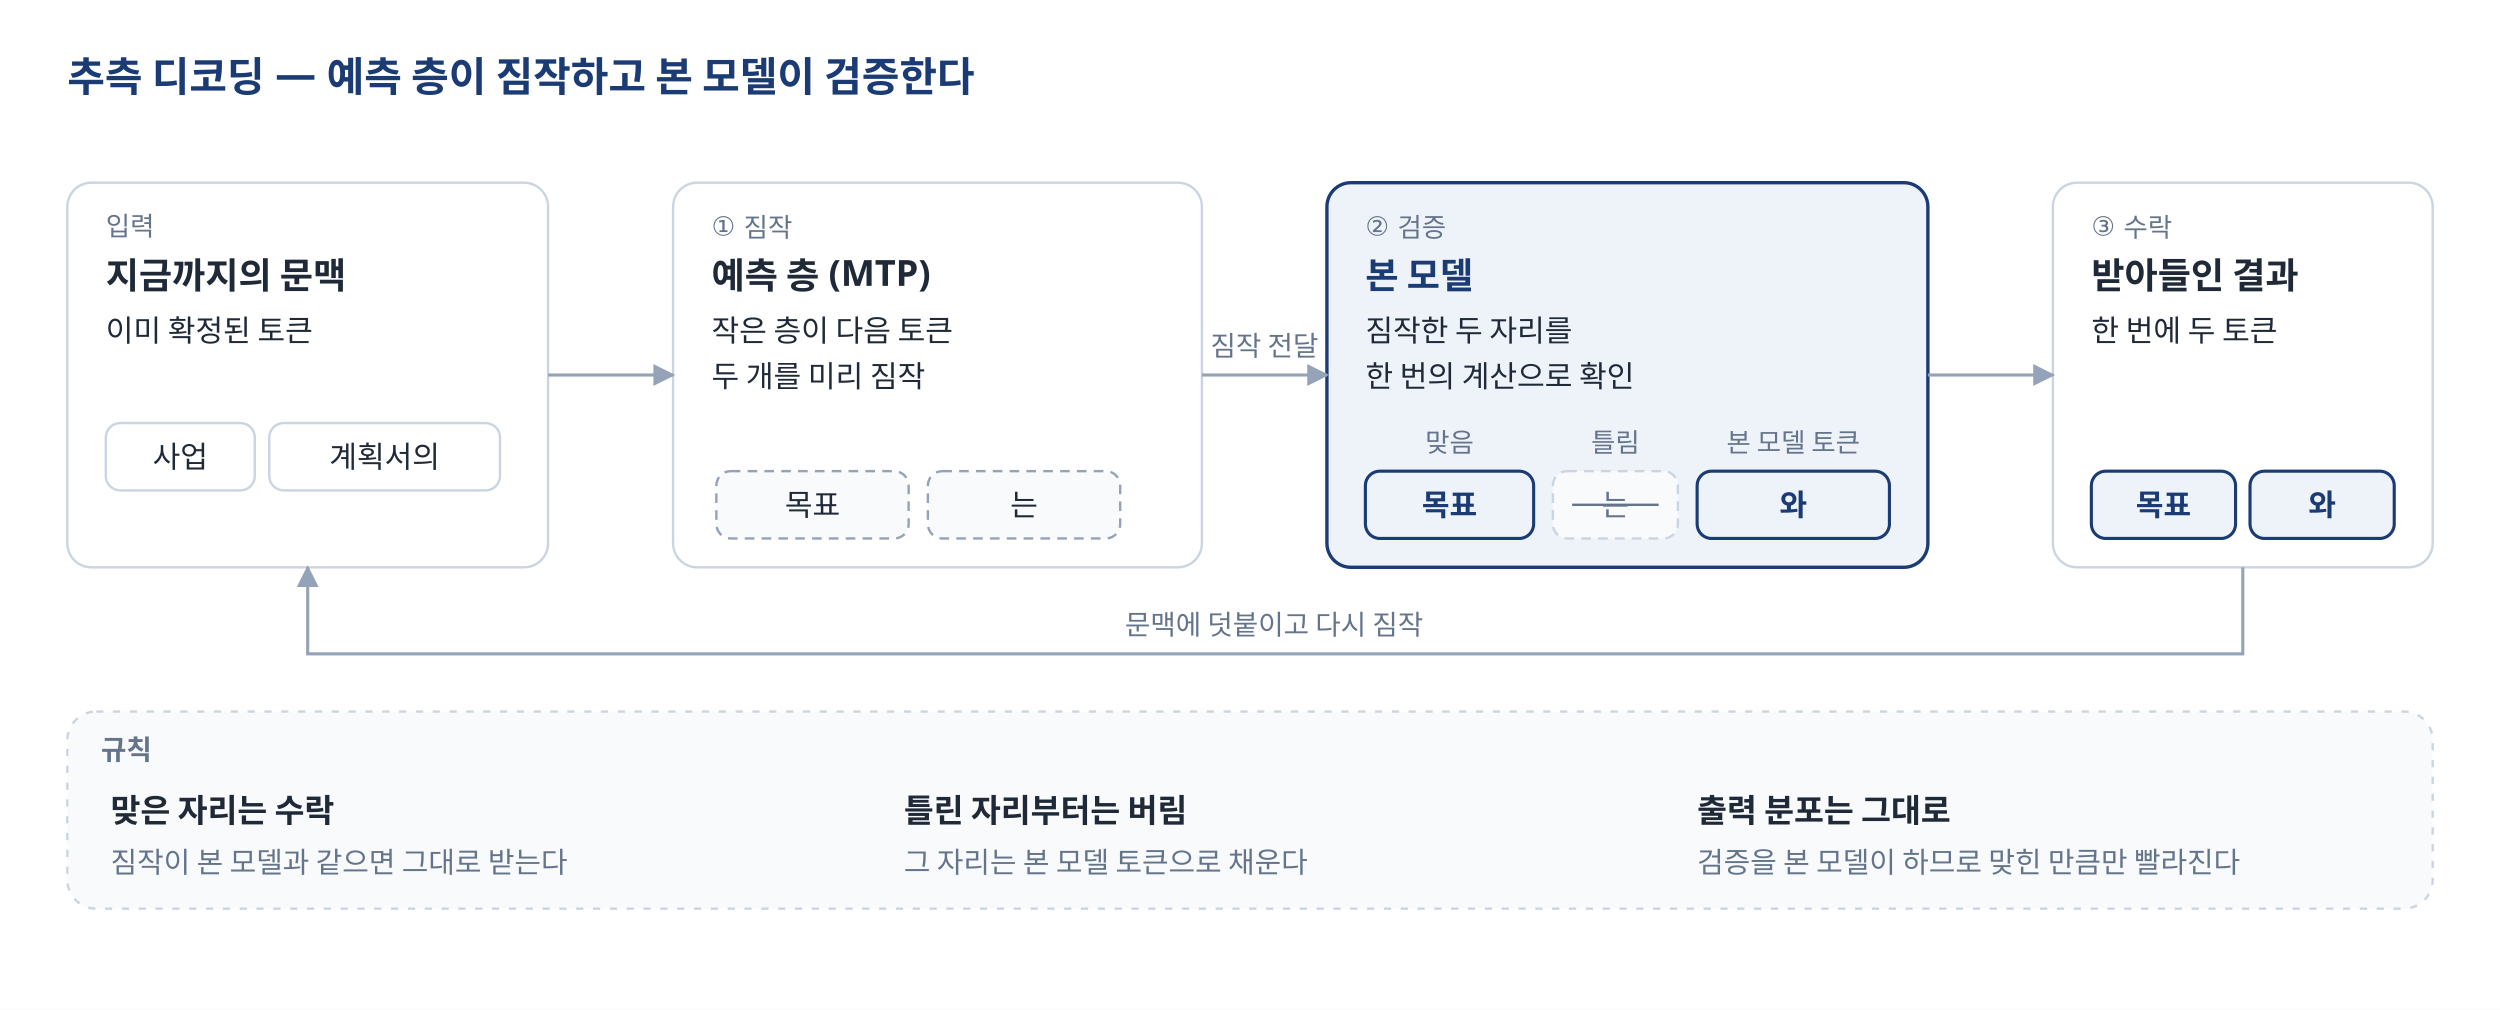
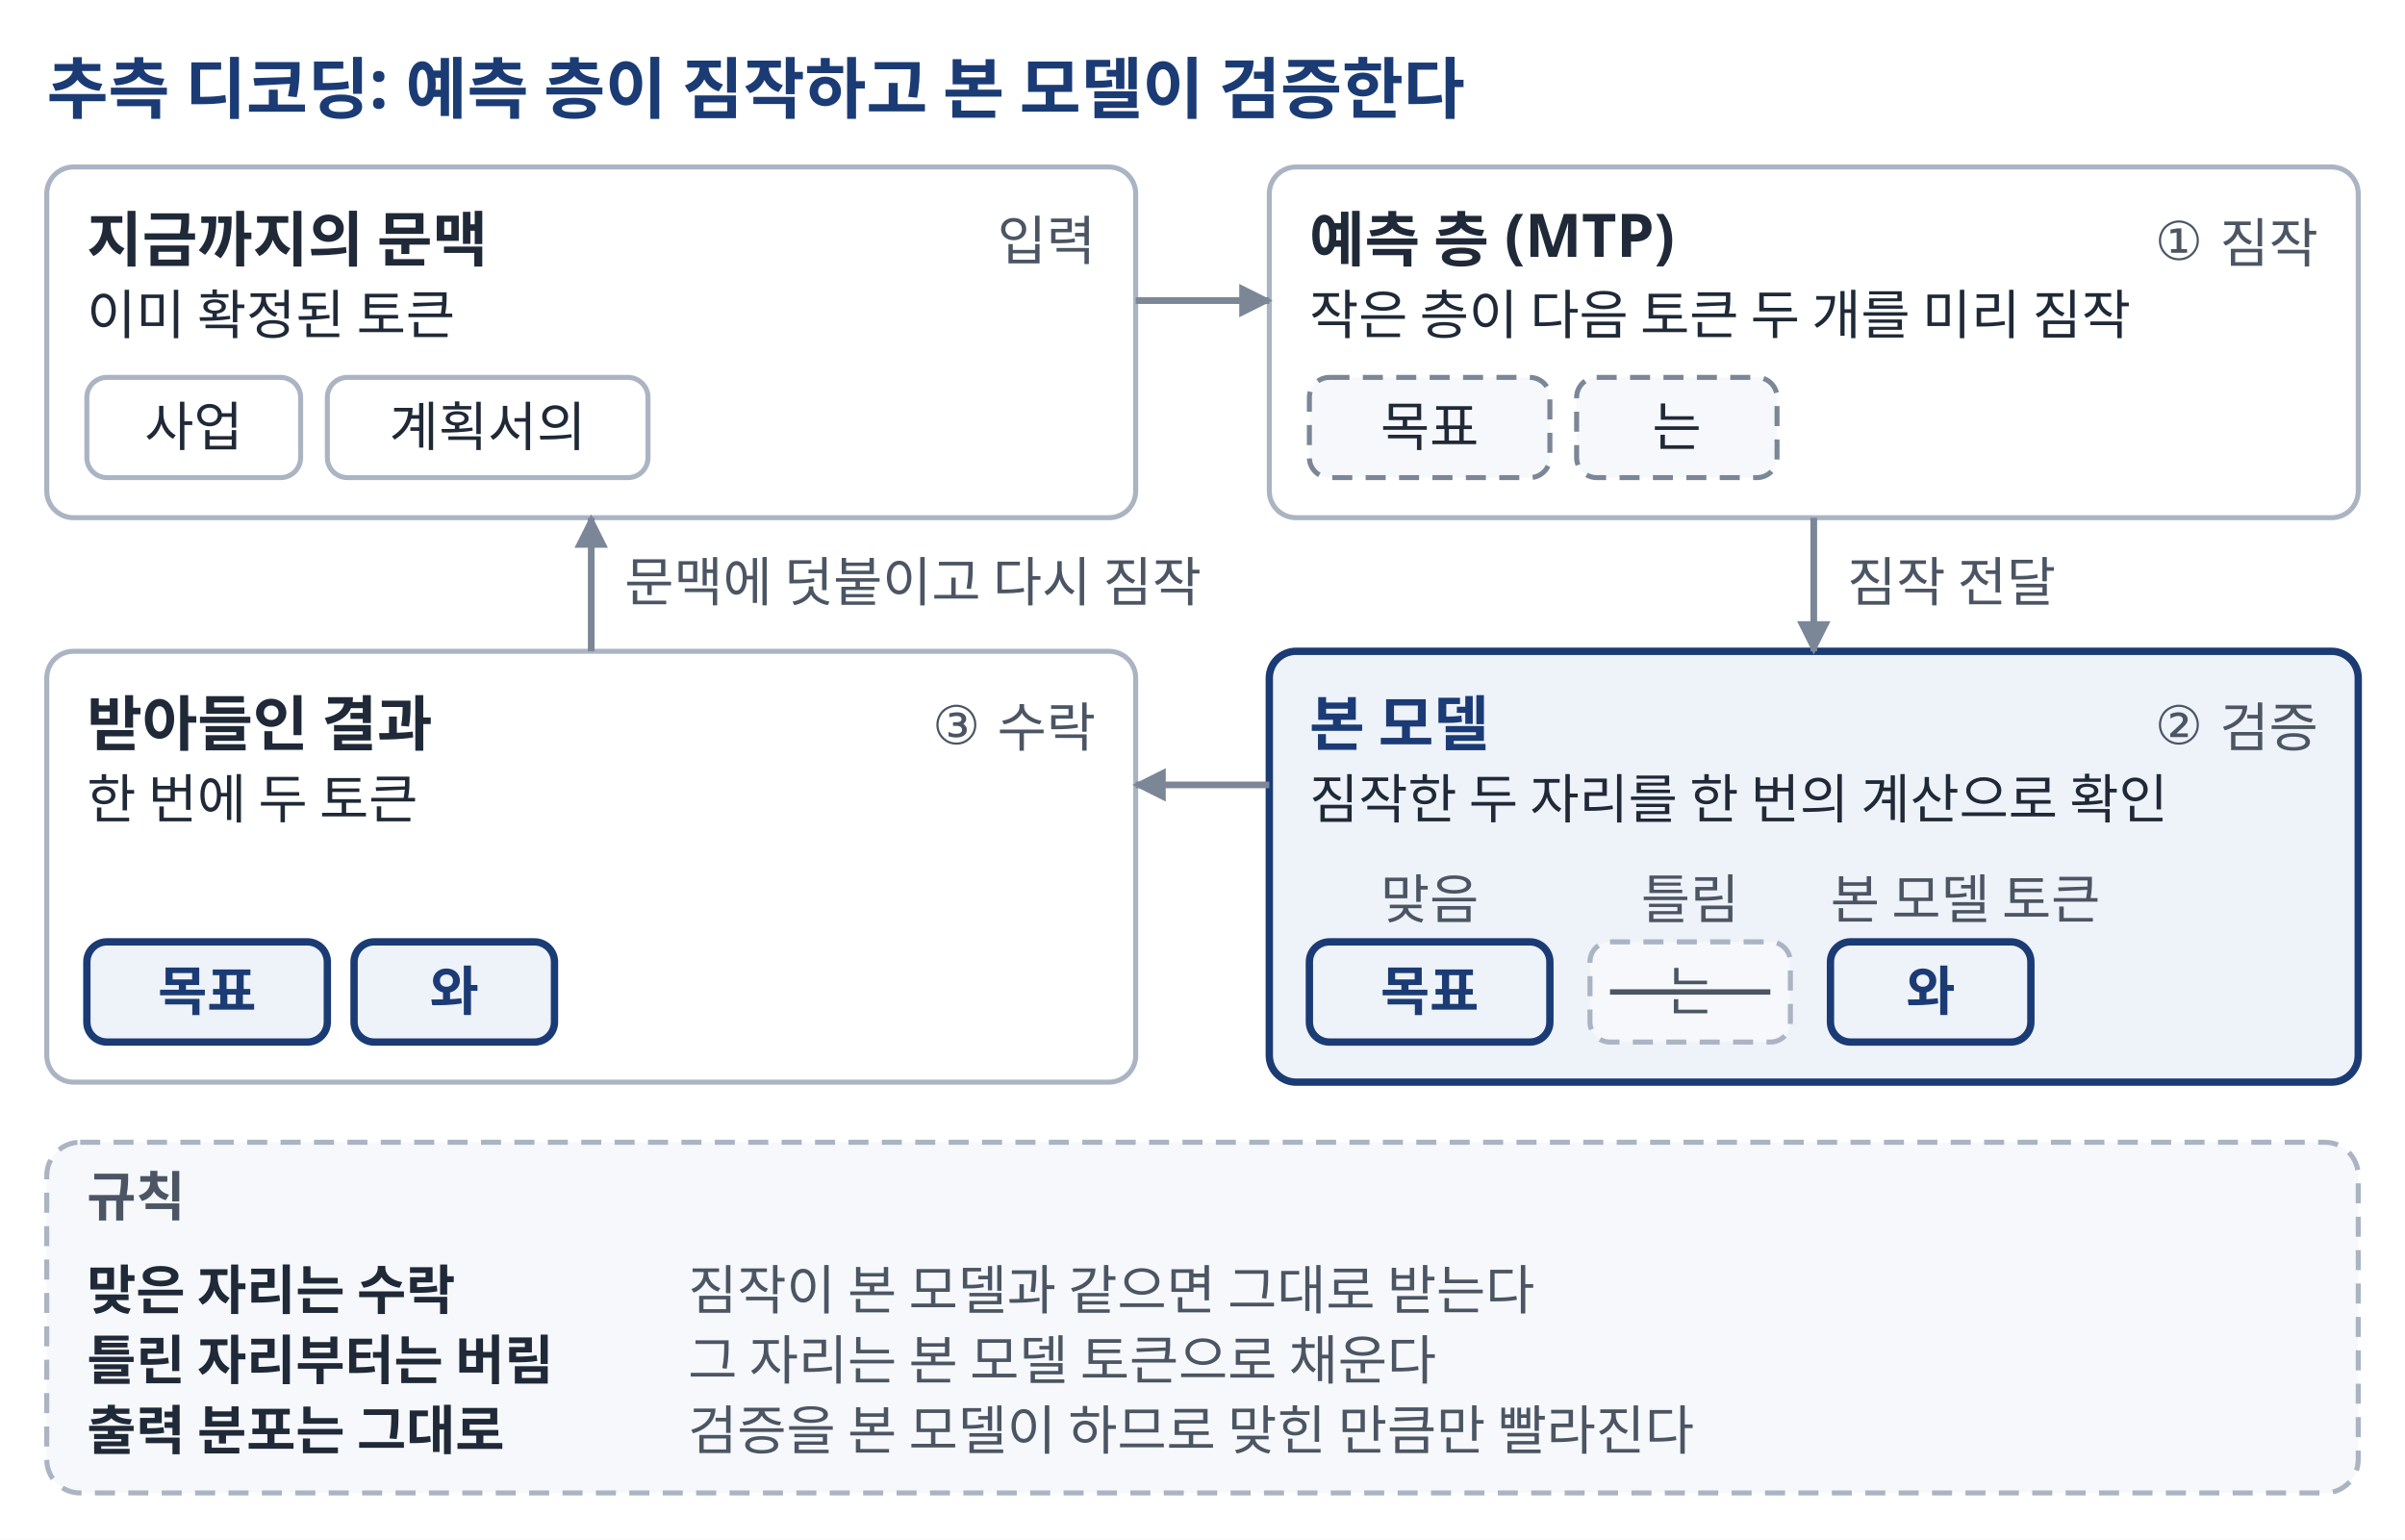
- <svg xmlns="http://www.w3.org/2000/svg" width="1040" height="420" viewBox="0 0 1040 420" font-family="Pretendard, 'Noto Sans KR', 'Apple SD Gothic Neo', 'Malgun Gothic', sans-serif">
+ <svg xmlns="http://www.w3.org/2000/svg" width="720" height="461" viewBox="0 0 720 461" font-family="Pretendard, 'Noto Sans KR', 'Apple SD Gothic Neo', 'Malgun Gothic', sans-serif">
  <defs>
-     <marker id="head" viewBox="0 0 10 10" refX="9" refY="5" markerWidth="7" markerHeight="7" orient="auto-start-reverse">
-       <path d="M0,0 L10,5 L0,10 z" fill="#94a3b8" />
+     <marker id="head" viewBox="0 0 10 10" refX="9" refY="5" markerWidth="5" markerHeight="5" orient="auto-start-reverse">
+       <path d="M0,0 L10,5 L0,10 z" fill="#7b8797" />
    </marker>
-     <marker id="tail" viewBox="0 0 10 10" refX="9" refY="5" markerWidth="7" markerHeight="7" orient="auto-start-reverse">
-       <path d="M0,0 L10,5 L0,10 z" fill="#94a3b8" />
+     <marker id="tail" viewBox="0 0 10 10" refX="9" refY="5" markerWidth="5" markerHeight="5" orient="auto-start-reverse">
+       <path d="M0,0 L10,5 L0,10 z" fill="#7b8797" />
    </marker>
  </defs>
-   <rect width="1040" height="420" fill="#ffffff" />
-   <text x="28" y="38" font-size="17" font-weight="700" fill="#1b3b75" text-anchor="start">추측 디코딩 — 예측 층이 짐작하고 본 모델이 검증한다</text>
-   <rect x="28" y="76" width="200" height="160" rx="10" fill="#ffffff" stroke="#cbd5e1" stroke-width="1" />
-   <text x="44" y="98" font-size="11" font-weight="400" fill="#64748b" text-anchor="start">입력</text>
-   <text x="44" y="120" font-size="15" font-weight="700" fill="#1f2937" text-anchor="start">지금까지의 문맥</text>
-   <text x="44" y="142" font-size="12.5" font-weight="400" fill="#1f2937" text-anchor="start">이미 확정된 토큰</text>
-   <rect x="44" y="176" width="62" height="28" rx="6" fill="#ffffff" stroke="#cbd5e1" stroke-width="1" />
-   <text x="75.0" y="194.5" font-size="12.5" font-weight="400" fill="#1f2937" text-anchor="middle">사업</text>
-   <rect x="112" y="176" width="96" height="28" rx="6" fill="#ffffff" stroke="#cbd5e1" stroke-width="1" />
-   <text x="160.0" y="194.5" font-size="12.5" font-weight="400" fill="#1f2937" text-anchor="middle">계획서의</text>
-   <rect x="280" y="76" width="220" height="160" rx="10" fill="#ffffff" stroke="#cbd5e1" stroke-width="1" />
-   <text x="296" y="98" font-size="11" font-weight="400" fill="#64748b" text-anchor="start">① 짐작</text>
-   <text x="296" y="120" font-size="15" font-weight="700" fill="#1f2937" text-anchor="start">예측 층 (MTP)</text>
-   <text x="296" y="142" font-size="12.5" font-weight="400" fill="#1f2937" text-anchor="start">작은 층이 다음 토큰</text>
-   <text x="296" y="161" font-size="12.5" font-weight="400" fill="#1f2937" text-anchor="start">두 개를 미리 짐작</text>
-   <rect x="298" y="196" width="80" height="28" rx="6" fill="#f8fafc" stroke="#94a3b8" stroke-width="1" stroke-dasharray="4 3" />
-   <text x="338.0" y="214.5" font-size="12.5" font-weight="400" fill="#1f2937" text-anchor="middle">목표</text>
-   <rect x="386" y="196" width="80" height="28" rx="6" fill="#f8fafc" stroke="#94a3b8" stroke-width="1" stroke-dasharray="4 3" />
-   <text x="426.0" y="214.5" font-size="12.5" font-weight="400" fill="#1f2937" text-anchor="middle">는</text>
-   <rect x="552" y="76" width="250" height="160" rx="10" fill="#eef2f9" stroke="#1b3b75" stroke-width="1.4" />
-   <text x="568" y="98" font-size="11" font-weight="400" fill="#64748b" text-anchor="start">② 검증</text>
-   <text x="568" y="120" font-size="15" font-weight="700" fill="#1b3b75" text-anchor="start">본 모델</text>
-   <text x="568" y="142" font-size="12.5" font-weight="400" fill="#1f2937" text-anchor="start">짐작한 두 자리를</text>
-   <text x="568" y="161" font-size="12.5" font-weight="400" fill="#1f2937" text-anchor="start">한 번의 계산으로 확인</text>
-   <rect x="568" y="196" width="70" height="28" rx="6" fill="#eef2f9" stroke="#1b3b75" stroke-width="1.3" />
-   <text x="603.0" y="214.5" font-size="12.5" font-weight="600" fill="#1b3b75" text-anchor="middle">목표</text>
-   <rect x="646" y="196" width="52" height="28" rx="6" fill="#f8fafc" stroke="#cbd5e1" stroke-width="1" stroke-dasharray="4 3" />
-   <text x="672.0" y="214.5" font-size="12.5" font-weight="400" fill="#64748b" text-anchor="middle">는</text>
-   <line x1="654" y1="210.0" x2="690" y2="210.0" stroke="#64748b" stroke-width="1" />
-   <rect x="706" y="196" width="80" height="28" rx="6" fill="#eef2f9" stroke="#1b3b75" stroke-width="1.3" />
-   <text x="746.0" y="214.5" font-size="12.5" font-weight="600" fill="#1b3b75" text-anchor="middle">와</text>
-   <text x="603" y="188" font-size="11" font-weight="400" fill="#64748b" text-anchor="middle">맞음</text>
-   <text x="672" y="188" font-size="11" font-weight="400" fill="#64748b" text-anchor="middle">틀림</text>
-   <text x="746" y="188" font-size="11" font-weight="400" fill="#64748b" text-anchor="middle">본 모델 토큰</text>
-   <rect x="854" y="76" width="158" height="160" rx="10" fill="#ffffff" stroke="#cbd5e1" stroke-width="1" />
-   <text x="870" y="98" font-size="11" font-weight="400" fill="#64748b" text-anchor="start">③ 수락</text>
-   <text x="870" y="120" font-size="15" font-weight="700" fill="#1f2937" text-anchor="start">받아들인 결과</text>
-   <text x="870" y="142" font-size="12.5" font-weight="400" fill="#1f2937" text-anchor="start">한 번에 두 토큰</text>
-   <rect x="870" y="196" width="60" height="28" rx="6" fill="#eef2f9" stroke="#1b3b75" stroke-width="1.3" />
-   <text x="900.0" y="214.5" font-size="12.5" font-weight="600" fill="#1b3b75" text-anchor="middle">목표</text>
-   <rect x="936" y="196" width="60" height="28" rx="6" fill="#eef2f9" stroke="#1b3b75" stroke-width="1.3" />
-   <text x="966.0" y="214.5" font-size="12.5" font-weight="600" fill="#1b3b75" text-anchor="middle">와</text>
-   <path d="M228,156 L280,156" fill="none" stroke="#94a3b8" stroke-width="1.3" marker-end="url(#head)" />
-   <path d="M500,156 L552,156" fill="none" stroke="#94a3b8" stroke-width="1.3" marker-end="url(#head)" />
-   <text x="526" y="148" font-size="11.5" font-weight="400" fill="#64748b" text-anchor="middle">짐작 전달</text>
-   <path d="M802,156 L854,156" fill="none" stroke="#94a3b8" stroke-width="1.3" marker-end="url(#head)" />
-   <path d="M933,236 L933,272 L128,272 L128,236" fill="none" stroke="#94a3b8" stroke-width="1.3" marker-end="url(#head)" />
-   <text x="530" y="264" font-size="11.5" font-weight="400" fill="#64748b" text-anchor="middle">문맥에 덧붙이고 다시 짐작</text>
-   <rect x="28" y="296" width="984" height="82" rx="12" fill="#f8fafc" stroke="#cbd5e1" stroke-dasharray="3 4" />
-   <text x="42" y="316" font-size="11.5" font-weight="600" fill="#64748b" text-anchor="start">규칙</text>
-   <text x="46" y="342" font-size="13.5" font-weight="700" fill="#1f2937" text-anchor="start">맞은 자리는 수락</text>
-   <text x="46" y="363" font-size="12" font-weight="400" fill="#64748b" text-anchor="start">짐작이 본 모델과 같으면 그대로 받는다</text>
-   <text x="376" y="342" font-size="13.5" font-weight="700" fill="#1f2937" text-anchor="start">틀린 자리부터는 버림</text>
-   <text x="376" y="363" font-size="12" font-weight="400" fill="#64748b" text-anchor="start">그 자리는 본 모델 토큰으로 채운다</text>
-   <text x="706" y="342" font-size="13.5" font-weight="700" fill="#1f2937" text-anchor="start">출력 분포는 그대로</text>
-   <text x="706" y="363" font-size="12" font-weight="400" fill="#64748b" text-anchor="start">검증을 본 모델이 하므로 맞힌 만큼만 빨라진다</text>
+   <rect width="720" height="461" fill="#ffffff" />
+   <text x="14.0" y="33.8" font-size="20" font-weight="700" fill="#1b3b75" text-anchor="start">추측 디코딩: 예측 층이 짐작하고 본 모델이 검증한다</text>
+   <rect x="14.0" y="50.0" width="326.0" height="105.0" rx="8" fill="#ffffff" stroke="#aab4c3" stroke-width="1.5" />
+   <text x="328.0" y="77.8" font-size="16" font-weight="400" fill="#4b5563" text-anchor="end">입력</text>
+   <text x="26.0" y="78.2" font-size="18" font-weight="700" fill="#1f2937" text-anchor="start">지금까지의 문맥</text>
+   <text x="26.0" y="100.0" font-size="16" font-weight="400" fill="#1f2937" text-anchor="start">이미 확정된 토큰</text>
+   <rect x="26.0" y="113.0" width="64.0" height="30.0" rx="6" fill="#ffffff" stroke="#aab4c3" stroke-width="1.5" />
+   <text x="58.0" y="133.5" font-size="16" font-weight="400" fill="#1f2937" text-anchor="middle">사업</text>
+   <rect x="98.0" y="113.0" width="96.0" height="30.0" rx="6" fill="#ffffff" stroke="#aab4c3" stroke-width="1.5" />
+   <text x="146.0" y="133.5" font-size="16" font-weight="400" fill="#1f2937" text-anchor="middle">계획서의</text>
+   <rect x="380.0" y="50.0" width="326.0" height="105.0" rx="8" fill="#ffffff" stroke="#aab4c3" stroke-width="1.5" />
+   <text x="694.0" y="77.8" font-size="16" font-weight="400" fill="#4b5563" text-anchor="end">① 짐작</text>
+   <text x="392.0" y="78.2" font-size="18" font-weight="700" fill="#1f2937" text-anchor="start">예측 층 (MTP)</text>
+   <text x="392.0" y="100.0" font-size="16" font-weight="400" fill="#1f2937" text-anchor="start">작은 층이 다음 토큰 두 개를 미리 짐작</text>
+   <rect x="392.0" y="113.0" width="72.0" height="30.0" rx="6" fill="#f6f8fb" stroke="#7b8797" stroke-width="1.5" stroke-dasharray="6 4" />
+   <text x="428.0" y="133.5" font-size="16" font-weight="400" fill="#1f2937" text-anchor="middle">목표</text>
+   <rect x="472.0" y="113.0" width="60.0" height="30.0" rx="6" fill="#f6f8fb" stroke="#7b8797" stroke-width="1.5" stroke-dasharray="6 4" />
+   <text x="502.0" y="133.5" font-size="16" font-weight="400" fill="#1f2937" text-anchor="middle">는</text>
+   <path d="M340.0,90.0 L380.0,90.0" fill="none" stroke="#7b8797" stroke-width="2.0" marker-end="url(#head)" />
+   <rect x="380.0" y="195.0" width="326.0" height="129.0" rx="8" fill="#eef2f9" stroke="#1b3b75" stroke-width="2.2" />
+   <text x="694.0" y="222.8" font-size="16" font-weight="400" fill="#4b5563" text-anchor="end">② 검증</text>
+   <text x="392.0" y="223.2" font-size="18" font-weight="700" fill="#1b3b75" text-anchor="start">본 모델</text>
+   <text x="392.0" y="245.0" font-size="16" font-weight="400" fill="#1f2937" text-anchor="start">짐작한 두 자리를 한 번의 계산으로 확인</text>
+   <rect x="392.0" y="282.0" width="72.0" height="30.0" rx="6" fill="#eef2f9" stroke="#1b3b75" stroke-width="2.2" />
+   <text x="428.0" y="302.5" font-size="16" font-weight="700" fill="#1b3b75" text-anchor="middle">목표</text>
+   <text x="428.0" y="275.0" font-size="16" font-weight="400" fill="#4b5563" text-anchor="middle">맞음</text>
+   <rect x="476.0" y="282.0" width="60.0" height="30.0" rx="6" fill="#f6f8fb" stroke="#aab4c3" stroke-width="1.5" stroke-dasharray="6 4" />
+   <text x="506.0" y="302.5" font-size="16" font-weight="400" fill="#4b5563" text-anchor="middle">는</text>
+   <line x1="482.0" y1="297.0" x2="530.0" y2="297.0" stroke="#4b5563" stroke-width="1.6" />
+   <text x="506.0" y="275.0" font-size="16" font-weight="400" fill="#4b5563" text-anchor="middle">틀림</text>
+   <rect x="548.0" y="282.0" width="60.0" height="30.0" rx="6" fill="#eef2f9" stroke="#1b3b75" stroke-width="2.2" />
+   <text x="578.0" y="302.5" font-size="16" font-weight="700" fill="#1b3b75" text-anchor="middle">와</text>
+   <text x="548.0" y="275.0" font-size="16" font-weight="400" fill="#4b5563" text-anchor="start">본 모델 토큰</text>
+   <path d="M543.0,155.0 L543.0,195.0" fill="none" stroke="#7b8797" stroke-width="2.0" marker-end="url(#head)" />
+   <text x="553.0" y="180.0" font-size="16" font-weight="400" fill="#4b5563" text-anchor="start" paint-order="stroke" stroke="#ffffff" stroke-width="5" stroke-linejoin="round">짐작 전달</text>
+   <rect x="14.0" y="195.0" width="326.0" height="129.0" rx="8" fill="#ffffff" stroke="#aab4c3" stroke-width="1.5" />
+   <text x="328.0" y="222.8" font-size="16" font-weight="400" fill="#4b5563" text-anchor="end">③ 수락</text>
+   <text x="26.0" y="223.2" font-size="18" font-weight="700" fill="#1f2937" text-anchor="start">받아들인 결과</text>
+   <text x="26.0" y="245.0" font-size="16" font-weight="400" fill="#1f2937" text-anchor="start">한 번에 두 토큰</text>
+   <rect x="26.0" y="282.0" width="72.0" height="30.0" rx="6" fill="#eef2f9" stroke="#1b3b75" stroke-width="2.2" />
+   <text x="62.0" y="302.5" font-size="16" font-weight="700" fill="#1b3b75" text-anchor="middle">목표</text>
+   <rect x="106.0" y="282.0" width="60.0" height="30.0" rx="6" fill="#eef2f9" stroke="#1b3b75" stroke-width="2.2" />
+   <text x="136.0" y="302.5" font-size="16" font-weight="700" fill="#1b3b75" text-anchor="middle">와</text>
+   <path d="M380.0,235.0 L340.0,235.0" fill="none" stroke="#7b8797" stroke-width="2.0" marker-end="url(#head)" />
+   <path d="M177.0,195.0 L177.0,155.0" fill="none" stroke="#7b8797" stroke-width="2.0" marker-end="url(#head)" />
+   <text x="187.0" y="180.0" font-size="16" font-weight="400" fill="#4b5563" text-anchor="start" paint-order="stroke" stroke="#ffffff" stroke-width="5" stroke-linejoin="round">문맥에 덧붙이고 다시 짐작</text>
+   <rect x="14.0" y="342.0" width="692.0" height="105.0" rx="10" fill="#f6f8fb" stroke="#aab4c3" stroke-width="1.5" stroke-dasharray="6 4" />
+   <text x="26.0" y="364.0" font-size="16" font-weight="700" fill="#4b5563" text-anchor="start">규칙</text>
+   <text x="26.0" y="392.0" font-size="16" font-weight="700" fill="#1f2937" text-anchor="start">맞은 자리는 수락</text>
+   <text x="206.0" y="392.0" font-size="16" font-weight="400" fill="#4b5563" text-anchor="start">짐작이 본 모델과 같으면 그대로 받는다</text>
+   <text x="26.0" y="413.0" font-size="16" font-weight="700" fill="#1f2937" text-anchor="start">틀린 자리부터는 버림</text>
+   <text x="206.0" y="413.0" font-size="16" font-weight="400" fill="#4b5563" text-anchor="start">그 자리는 본 모델 토큰으로 채운다</text>
+   <text x="26.0" y="434.0" font-size="16" font-weight="700" fill="#1f2937" text-anchor="start">출력 분포는 그대로</text>
+   <text x="206.0" y="434.0" font-size="16" font-weight="400" fill="#4b5563" text-anchor="start">검증을 본 모델이 하므로 맞힌 만큼만 빨라진다</text>
</svg>
